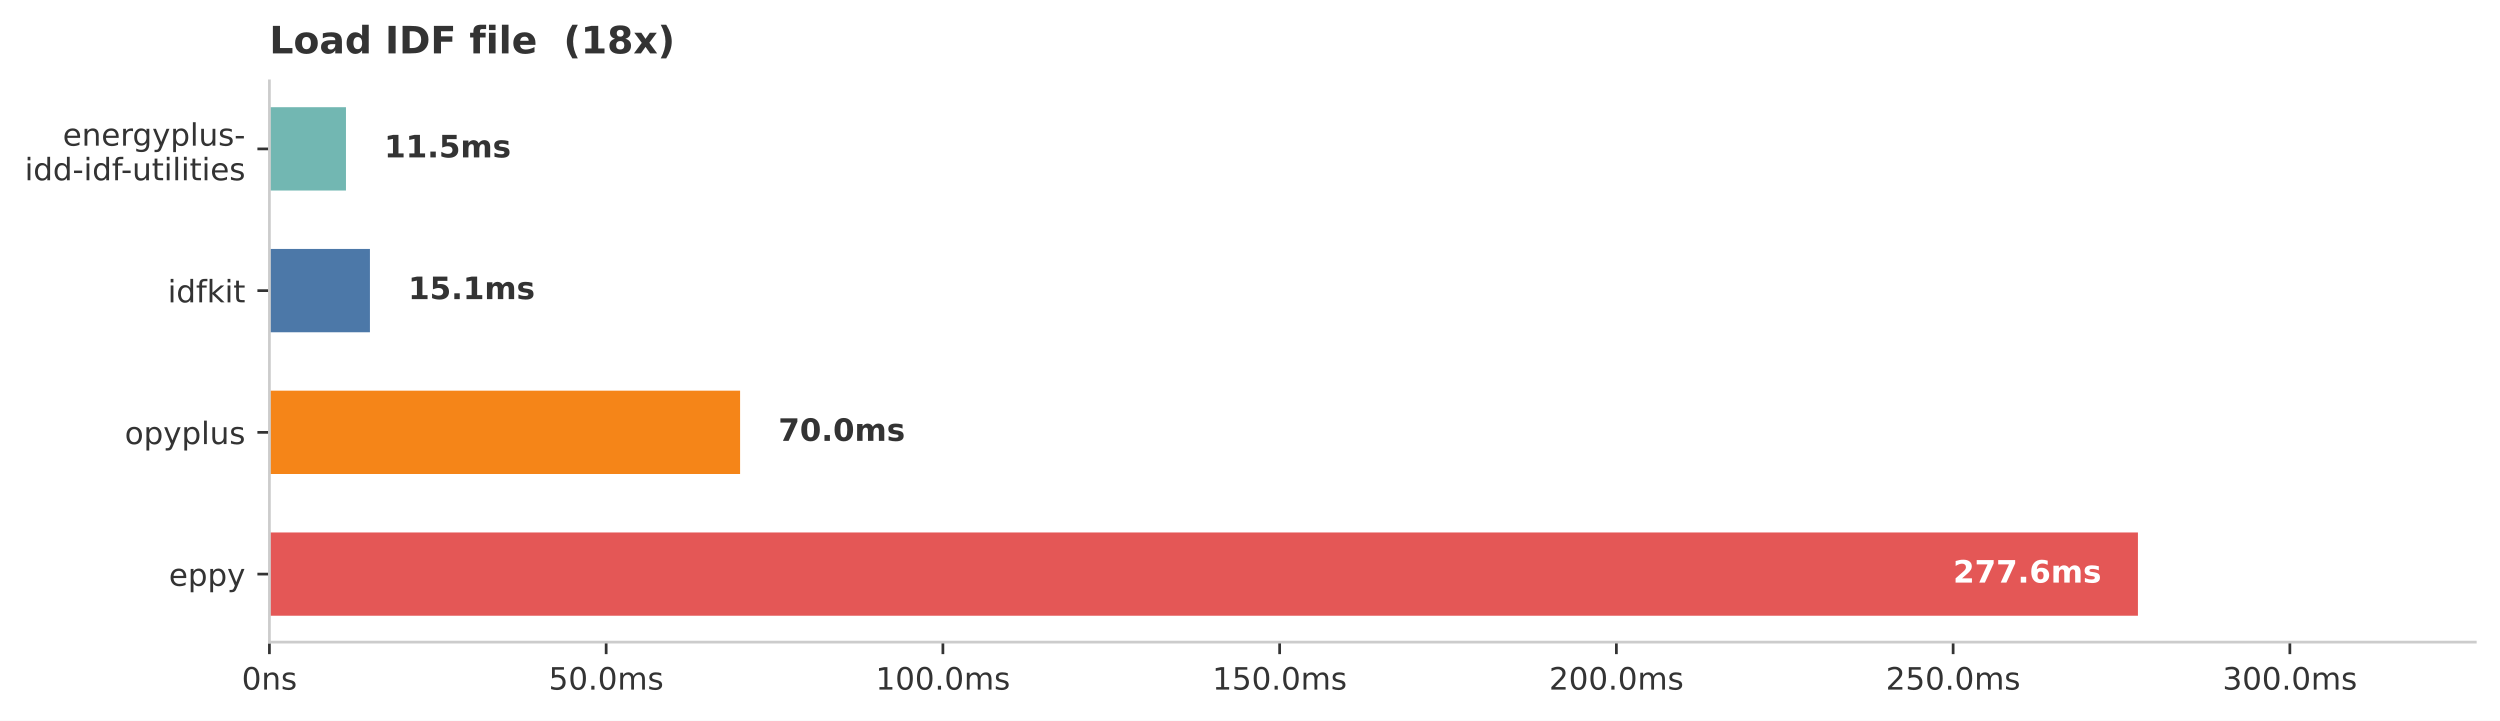
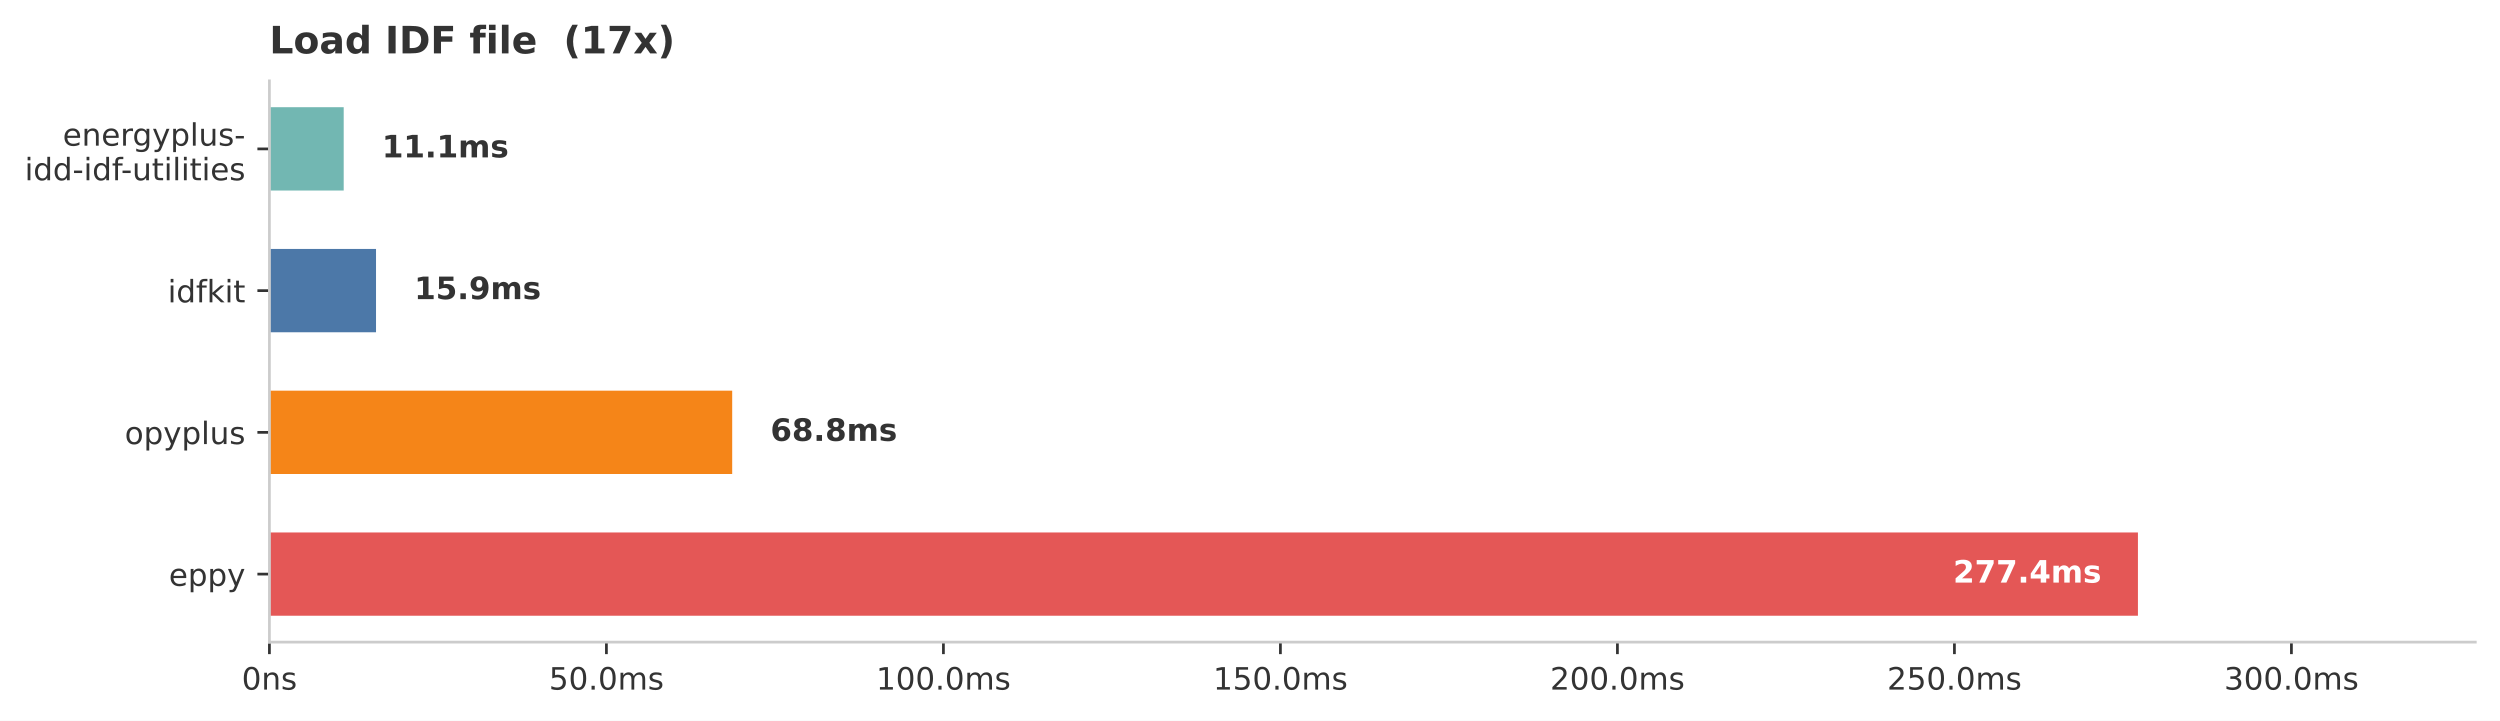
<svg xmlns="http://www.w3.org/2000/svg" xmlns:xlink="http://www.w3.org/1999/xlink" width="728.4pt" height="210pt" viewBox="0 0 728.4 210" version="1.1">
  <defs>
    <style type="text/css">*{stroke-linejoin: round; stroke-linecap: butt}</style>
  </defs>
  <g id="figure_1">
    <g id="patch_1">
      <path d="M 0 210 L 728.4 210 L 728.4 -0 L 0 -0 z " style="fill: #ffffff" />
    </g>
    <g id="axes_1">
      <g id="patch_2">
        <path d="M 78.497 187.089 L 721.2 187.089 L 721.2 23.558 L 78.497 23.558 z " style="fill: #ffffff" />
      </g>
      <g id="patch_3">
-         <path d="M 78.497 30.992 L 101.053 30.992 L 101.053 55.769 L 78.497 55.769 z " clip-path="url(#pff6b788b5f)" style="fill: #72b7b2; stroke: #ffffff; stroke-width: 0.5; stroke-linejoin: miter" />
+         <path d="M 78.497 30.992 L 100.392 30.992 L 100.392 55.769 L 78.497 55.769 z " clip-path="url(#pc96a3c57e1)" style="fill: #72b7b2; stroke: #ffffff; stroke-width: 0.5; stroke-linejoin: miter" />
      </g>
      <g id="patch_4">
-         <path d="M 78.497 72.287 L 108.034 72.287 L 108.034 97.065 L 78.497 97.065 z " clip-path="url(#pff6b788b5f)" style="fill: #4c78a8; stroke: #ffffff; stroke-width: 0.5; stroke-linejoin: miter" />
+         <path d="M 78.497 72.287 L 109.809 72.287 L 109.809 97.065 L 78.497 97.065 z " clip-path="url(#pc96a3c57e1)" style="fill: #4c78a8; stroke: #ffffff; stroke-width: 0.5; stroke-linejoin: miter" />
      </g>
      <g id="patch_5">
-         <path d="M 78.497 113.583 L 215.884 113.583 L 215.884 138.36 L 78.497 138.36 z " clip-path="url(#pff6b788b5f)" style="fill: #f58518; stroke: #ffffff; stroke-width: 0.5; stroke-linejoin: miter" />
+         <path d="M 78.497 113.583 L 213.583 113.583 L 213.583 138.36 L 78.497 138.36 z " clip-path="url(#pc96a3c57e1)" style="fill: #f58518; stroke: #ffffff; stroke-width: 0.5; stroke-linejoin: miter" />
      </g>
      <g id="patch_6">
-         <path d="M 78.497 154.879 L 623.16 154.879 L 623.16 179.656 L 78.497 179.656 z " clip-path="url(#pff6b788b5f)" style="fill: #e45756; stroke: #ffffff; stroke-width: 0.5; stroke-linejoin: miter" />
+         <path d="M 78.497 154.879 L 623.16 154.879 L 623.16 179.656 L 78.497 179.656 z " clip-path="url(#pc96a3c57e1)" style="fill: #e45756; stroke: #ffffff; stroke-width: 0.5; stroke-linejoin: miter" />
      </g>
      <g id="matplotlib.axis_1">
        <g id="xtick_1">
          <g id="line2d_1">
            <defs>
-               <path id="m5addbd4b88" d="M 0 0 L 0 3.5 " style="stroke: #333333; stroke-width: 0.8" />
+               <path id="m14579bb49c" d="M 0 0 L 0 3.5 " style="stroke: #333333; stroke-width: 0.8" />
            </defs>
            <g>
-               <use xlink:href="#m5addbd4b88" x="78.497" y="187.089" style="fill: #333333; stroke: #333333; stroke-width: 0.8" />
+               <use xlink:href="#m14579bb49c" x="78.497" y="187.089" style="fill: #333333; stroke: #333333; stroke-width: 0.8" />
            </g>
          </g>
          <g id="text_1">
            <g style="fill: #333333" transform="translate(70.43734 200.9278) scale(0.09 -0.09)">
              <defs>
                <path id="DejaVuSans-30" d="M 2034 4250 Q 1547 4250 1301 3770 Q 1056 3291 1056 2328 Q 1056 1369 1301 889 Q 1547 409 2034 409 Q 2525 409 2770 889 Q 3016 1369 3016 2328 Q 3016 3291 2770 3770 Q 2525 4250 2034 4250 z M 2034 4750 Q 2819 4750 3233 4129 Q 3647 3509 3647 2328 Q 3647 1150 3233 529 Q 2819 -91 2034 -91 Q 1250 -91 836 529 Q 422 1150 422 2328 Q 422 3509 836 4129 Q 1250 4750 2034 4750 z " transform="scale(0.015625)" />
                <path id="DejaVuSans-6e" d="M 3513 2113 L 3513 0 L 2938 0 L 2938 2094 Q 2938 2591 2744 2837 Q 2550 3084 2163 3084 Q 1697 3084 1428 2787 Q 1159 2491 1159 1978 L 1159 0 L 581 0 L 581 3500 L 1159 3500 L 1159 2956 Q 1366 3272 1645 3428 Q 1925 3584 2291 3584 Q 2894 3584 3203 3211 Q 3513 2838 3513 2113 z " transform="scale(0.015625)" />
                <path id="DejaVuSans-73" d="M 2834 3397 L 2834 2853 Q 2591 2978 2328 3040 Q 2066 3103 1784 3103 Q 1356 3103 1142 2972 Q 928 2841 928 2578 Q 928 2378 1081 2264 Q 1234 2150 1697 2047 L 1894 2003 Q 2506 1872 2764 1633 Q 3022 1394 3022 966 Q 3022 478 2636 193 Q 2250 -91 1575 -91 Q 1294 -91 989 -36 Q 684 19 347 128 L 347 722 Q 666 556 975 473 Q 1284 391 1588 391 Q 1994 391 2212 530 Q 2431 669 2431 922 Q 2431 1156 2273 1281 Q 2116 1406 1581 1522 L 1381 1569 Q 847 1681 609 1914 Q 372 2147 372 2553 Q 372 3047 722 3315 Q 1072 3584 1716 3584 Q 2034 3584 2315 3537 Q 2597 3491 2834 3397 z " transform="scale(0.015625)" />
              </defs>
              <use xlink:href="#DejaVuSans-30" />
              <use xlink:href="#DejaVuSans-6e" transform="translate(63.62305 0)" />
              <use xlink:href="#DejaVuSans-73" transform="translate(127.002 0)" />
            </g>
          </g>
        </g>
        <g id="xtick_2">
          <g id="line2d_2">
            <g>
-               <use xlink:href="#m5addbd4b88" x="176.61" y="187.089" style="fill: #333333; stroke: #333333; stroke-width: 0.8" />
+               <use xlink:href="#m14579bb49c" x="176.685" y="187.089" style="fill: #333333; stroke: #333333; stroke-width: 0.8" />
            </g>
          </g>
          <g id="text_2">
-             <g style="fill: #333333" transform="translate(159.8625 200.9278) scale(0.09 -0.09)">
+             <g style="fill: #333333" transform="translate(159.9381 200.9278) scale(0.09 -0.09)">
              <defs>
                <path id="DejaVuSans-35" d="M 691 4666 L 3169 4666 L 3169 4134 L 1269 4134 L 1269 2991 Q 1406 3038 1543 3061 Q 1681 3084 1819 3084 Q 2600 3084 3056 2656 Q 3513 2228 3513 1497 Q 3513 744 3044 326 Q 2575 -91 1722 -91 Q 1428 -91 1123 -41 Q 819 9 494 109 L 494 744 Q 775 591 1075 516 Q 1375 441 1709 441 Q 2250 441 2565 725 Q 2881 1009 2881 1497 Q 2881 1984 2565 2268 Q 2250 2553 1709 2553 Q 1456 2553 1204 2497 Q 953 2441 691 2322 L 691 4666 z " transform="scale(0.015625)" />
                <path id="DejaVuSans-2e" d="M 684 794 L 1344 794 L 1344 0 L 684 0 L 684 794 z " transform="scale(0.015625)" />
                <path id="DejaVuSans-6d" d="M 3328 2828 Q 3544 3216 3844 3400 Q 4144 3584 4550 3584 Q 5097 3584 5394 3201 Q 5691 2819 5691 2113 L 5691 0 L 5113 0 L 5113 2094 Q 5113 2597 4934 2840 Q 4756 3084 4391 3084 Q 3944 3084 3684 2787 Q 3425 2491 3425 1978 L 3425 0 L 2847 0 L 2847 2094 Q 2847 2600 2669 2842 Q 2491 3084 2119 3084 Q 1678 3084 1418 2786 Q 1159 2488 1159 1978 L 1159 0 L 581 0 L 581 3500 L 1159 3500 L 1159 2956 Q 1356 3278 1631 3431 Q 1906 3584 2284 3584 Q 2666 3584 2933 3390 Q 3200 3197 3328 2828 z " transform="scale(0.015625)" />
              </defs>
              <use xlink:href="#DejaVuSans-35" />
              <use xlink:href="#DejaVuSans-30" transform="translate(63.62305 0)" />
              <use xlink:href="#DejaVuSans-2e" transform="translate(127.2461 0)" />
              <use xlink:href="#DejaVuSans-30" transform="translate(159.0332 0)" />
              <use xlink:href="#DejaVuSans-6d" transform="translate(222.6562 0)" />
              <use xlink:href="#DejaVuSans-73" transform="translate(320.0684 0)" />
            </g>
          </g>
        </g>
        <g id="xtick_3">
          <g id="line2d_3">
            <g>
-               <use xlink:href="#m5addbd4b88" x="274.723" y="187.089" style="fill: #333333; stroke: #333333; stroke-width: 0.8" />
+               <use xlink:href="#m14579bb49c" x="274.874" y="187.089" style="fill: #333333; stroke: #333333; stroke-width: 0.8" />
            </g>
          </g>
          <g id="text_3">
-             <g style="fill: #333333" transform="translate(255.1124 200.9278) scale(0.09 -0.09)">
+             <g style="fill: #333333" transform="translate(255.2636 200.9278) scale(0.09 -0.09)">
              <defs>
                <path id="DejaVuSans-31" d="M 794 531 L 1825 531 L 1825 4091 L 703 3866 L 703 4441 L 1819 4666 L 2450 4666 L 2450 531 L 3481 531 L 3481 0 L 794 0 L 794 531 z " transform="scale(0.015625)" />
              </defs>
              <use xlink:href="#DejaVuSans-31" />
              <use xlink:href="#DejaVuSans-30" transform="translate(63.62305 0)" />
              <use xlink:href="#DejaVuSans-30" transform="translate(127.2461 0)" />
              <use xlink:href="#DejaVuSans-2e" transform="translate(190.8691 0)" />
              <use xlink:href="#DejaVuSans-30" transform="translate(222.6562 0)" />
              <use xlink:href="#DejaVuSans-6d" transform="translate(286.2793 0)" />
              <use xlink:href="#DejaVuSans-73" transform="translate(383.6914 0)" />
            </g>
          </g>
        </g>
        <g id="xtick_4">
          <g id="line2d_4">
            <g>
-               <use xlink:href="#m5addbd4b88" x="372.836" y="187.089" style="fill: #333333; stroke: #333333; stroke-width: 0.8" />
+               <use xlink:href="#m14579bb49c" x="373.062" y="187.089" style="fill: #333333; stroke: #333333; stroke-width: 0.8" />
            </g>
          </g>
          <g id="text_4">
-             <g style="fill: #333333" transform="translate(353.2254 200.9278) scale(0.09 -0.09)">
+             <g style="fill: #333333" transform="translate(353.4522 200.9278) scale(0.09 -0.09)">
              <use xlink:href="#DejaVuSans-31" />
              <use xlink:href="#DejaVuSans-35" transform="translate(63.62305 0)" />
              <use xlink:href="#DejaVuSans-30" transform="translate(127.2461 0)" />
              <use xlink:href="#DejaVuSans-2e" transform="translate(190.8691 0)" />
              <use xlink:href="#DejaVuSans-30" transform="translate(222.6562 0)" />
              <use xlink:href="#DejaVuSans-6d" transform="translate(286.2793 0)" />
              <use xlink:href="#DejaVuSans-73" transform="translate(383.6914 0)" />
            </g>
          </g>
        </g>
        <g id="xtick_5">
          <g id="line2d_5">
            <g>
-               <use xlink:href="#m5addbd4b88" x="470.949" y="187.089" style="fill: #333333; stroke: #333333; stroke-width: 0.8" />
+               <use xlink:href="#m14579bb49c" x="471.251" y="187.089" style="fill: #333333; stroke: #333333; stroke-width: 0.8" />
            </g>
          </g>
          <g id="text_5">
-             <g style="fill: #333333" transform="translate(451.3384 200.9278) scale(0.09 -0.09)">
+             <g style="fill: #333333" transform="translate(451.6408 200.9278) scale(0.09 -0.09)">
              <defs>
                <path id="DejaVuSans-32" d="M 1228 531 L 3431 531 L 3431 0 L 469 0 L 469 531 Q 828 903 1448 1529 Q 2069 2156 2228 2338 Q 2531 2678 2651 2914 Q 2772 3150 2772 3378 Q 2772 3750 2511 3984 Q 2250 4219 1831 4219 Q 1534 4219 1204 4116 Q 875 4013 500 3803 L 500 4441 Q 881 4594 1212 4672 Q 1544 4750 1819 4750 Q 2544 4750 2975 4387 Q 3406 4025 3406 3419 Q 3406 3131 3298 2873 Q 3191 2616 2906 2266 Q 2828 2175 2409 1742 Q 1991 1309 1228 531 z " transform="scale(0.015625)" />
              </defs>
              <use xlink:href="#DejaVuSans-32" />
              <use xlink:href="#DejaVuSans-30" transform="translate(63.62305 0)" />
              <use xlink:href="#DejaVuSans-30" transform="translate(127.2461 0)" />
              <use xlink:href="#DejaVuSans-2e" transform="translate(190.8691 0)" />
              <use xlink:href="#DejaVuSans-30" transform="translate(222.6562 0)" />
              <use xlink:href="#DejaVuSans-6d" transform="translate(286.2793 0)" />
              <use xlink:href="#DejaVuSans-73" transform="translate(383.6914 0)" />
            </g>
          </g>
        </g>
        <g id="xtick_6">
          <g id="line2d_6">
            <g>
-               <use xlink:href="#m5addbd4b88" x="569.062" y="187.089" style="fill: #333333; stroke: #333333; stroke-width: 0.8" />
+               <use xlink:href="#m14579bb49c" x="569.44" y="187.089" style="fill: #333333; stroke: #333333; stroke-width: 0.8" />
            </g>
          </g>
          <g id="text_6">
-             <g style="fill: #333333" transform="translate(549.4514 200.9278) scale(0.09 -0.09)">
+             <g style="fill: #333333" transform="translate(549.8294 200.9278) scale(0.09 -0.09)">
              <use xlink:href="#DejaVuSans-32" />
              <use xlink:href="#DejaVuSans-35" transform="translate(63.62305 0)" />
              <use xlink:href="#DejaVuSans-30" transform="translate(127.2461 0)" />
              <use xlink:href="#DejaVuSans-2e" transform="translate(190.8691 0)" />
              <use xlink:href="#DejaVuSans-30" transform="translate(222.6562 0)" />
              <use xlink:href="#DejaVuSans-6d" transform="translate(286.2793 0)" />
              <use xlink:href="#DejaVuSans-73" transform="translate(383.6914 0)" />
            </g>
          </g>
        </g>
        <g id="xtick_7">
          <g id="line2d_7">
            <g>
-               <use xlink:href="#m5addbd4b88" x="667.175" y="187.089" style="fill: #333333; stroke: #333333; stroke-width: 0.8" />
+               <use xlink:href="#m14579bb49c" x="667.628" y="187.089" style="fill: #333333; stroke: #333333; stroke-width: 0.8" />
            </g>
          </g>
          <g id="text_7">
-             <g style="fill: #333333" transform="translate(647.5644 200.9278) scale(0.09 -0.09)">
+             <g style="fill: #333333" transform="translate(648.018 200.9278) scale(0.09 -0.09)">
              <defs>
                <path id="DejaVuSans-33" d="M 2597 2516 Q 3050 2419 3304 2112 Q 3559 1806 3559 1356 Q 3559 666 3084 287 Q 2609 -91 1734 -91 Q 1441 -91 1130 -33 Q 819 25 488 141 L 488 750 Q 750 597 1062 519 Q 1375 441 1716 441 Q 2309 441 2620 675 Q 2931 909 2931 1356 Q 2931 1769 2642 2001 Q 2353 2234 1838 2234 L 1294 2234 L 1294 2753 L 1863 2753 Q 2328 2753 2575 2939 Q 2822 3125 2822 3475 Q 2822 3834 2567 4026 Q 2313 4219 1838 4219 Q 1578 4219 1281 4162 Q 984 4106 628 3988 L 628 4550 Q 988 4650 1302 4700 Q 1616 4750 1894 4750 Q 2613 4750 3031 4423 Q 3450 4097 3450 3541 Q 3450 3153 3228 2886 Q 3006 2619 2597 2516 z " transform="scale(0.015625)" />
              </defs>
              <use xlink:href="#DejaVuSans-33" />
              <use xlink:href="#DejaVuSans-30" transform="translate(63.62305 0)" />
              <use xlink:href="#DejaVuSans-30" transform="translate(127.2461 0)" />
              <use xlink:href="#DejaVuSans-2e" transform="translate(190.8691 0)" />
              <use xlink:href="#DejaVuSans-30" transform="translate(222.6562 0)" />
              <use xlink:href="#DejaVuSans-6d" transform="translate(286.2793 0)" />
              <use xlink:href="#DejaVuSans-73" transform="translate(383.6914 0)" />
            </g>
          </g>
        </g>
      </g>
      <g id="matplotlib.axis_2">
        <g id="ytick_1">
          <g id="line2d_8">
            <defs>
-               <path id="m7754366af3" d="M 0 0 L -3.5 0 " style="stroke: #333333; stroke-width: 0.8" />
+               <path id="m0a6e3621f3" d="M 0 0 L -3.5 0 " style="stroke: #333333; stroke-width: 0.8" />
            </defs>
            <g>
-               <use xlink:href="#m7754366af3" x="78.497" y="43.38" style="fill: #333333; stroke: #333333; stroke-width: 0.8" />
+               <use xlink:href="#m0a6e3621f3" x="78.497" y="43.38" style="fill: #333333; stroke: #333333; stroke-width: 0.8" />
            </g>
          </g>
          <g id="text_8">
            <g style="fill: #333333" transform="translate(18.28125 42.44435) scale(0.09 -0.09)">
              <defs>
                <path id="DejaVuSans-65" d="M 3597 1894 L 3597 1613 L 953 1613 Q 991 1019 1311 708 Q 1631 397 2203 397 Q 2534 397 2845 478 Q 3156 559 3463 722 L 3463 178 Q 3153 47 2828 -22 Q 2503 -91 2169 -91 Q 1331 -91 842 396 Q 353 884 353 1716 Q 353 2575 817 3079 Q 1281 3584 2069 3584 Q 2775 3584 3186 3129 Q 3597 2675 3597 1894 z M 3022 2063 Q 3016 2534 2758 2815 Q 2500 3097 2075 3097 Q 1594 3097 1305 2825 Q 1016 2553 972 2059 L 3022 2063 z " transform="scale(0.015625)" />
                <path id="DejaVuSans-72" d="M 2631 2963 Q 2534 3019 2420 3045 Q 2306 3072 2169 3072 Q 1681 3072 1420 2755 Q 1159 2438 1159 1844 L 1159 0 L 581 0 L 581 3500 L 1159 3500 L 1159 2956 Q 1341 3275 1631 3429 Q 1922 3584 2338 3584 Q 2397 3584 2469 3576 Q 2541 3569 2628 3553 L 2631 2963 z " transform="scale(0.015625)" />
                <path id="DejaVuSans-67" d="M 2906 1791 Q 2906 2416 2648 2759 Q 2391 3103 1925 3103 Q 1463 3103 1205 2759 Q 947 2416 947 1791 Q 947 1169 1205 825 Q 1463 481 1925 481 Q 2391 481 2648 825 Q 2906 1169 2906 1791 z M 3481 434 Q 3481 -459 3084 -895 Q 2688 -1331 1869 -1331 Q 1566 -1331 1297 -1286 Q 1028 -1241 775 -1147 L 775 -588 Q 1028 -725 1275 -790 Q 1522 -856 1778 -856 Q 2344 -856 2625 -561 Q 2906 -266 2906 331 L 2906 616 Q 2728 306 2450 153 Q 2172 0 1784 0 Q 1141 0 747 490 Q 353 981 353 1791 Q 353 2603 747 3093 Q 1141 3584 1784 3584 Q 2172 3584 2450 3431 Q 2728 3278 2906 2969 L 2906 3500 L 3481 3500 L 3481 434 z " transform="scale(0.015625)" />
                <path id="DejaVuSans-79" d="M 2059 -325 Q 1816 -950 1584 -1140 Q 1353 -1331 966 -1331 L 506 -1331 L 506 -850 L 844 -850 Q 1081 -850 1212 -737 Q 1344 -625 1503 -206 L 1606 56 L 191 3500 L 800 3500 L 1894 763 L 2988 3500 L 3597 3500 L 2059 -325 z " transform="scale(0.015625)" />
                <path id="DejaVuSans-70" d="M 1159 525 L 1159 -1331 L 581 -1331 L 581 3500 L 1159 3500 L 1159 2969 Q 1341 3281 1617 3432 Q 1894 3584 2278 3584 Q 2916 3584 3314 3078 Q 3713 2572 3713 1747 Q 3713 922 3314 415 Q 2916 -91 2278 -91 Q 1894 -91 1617 61 Q 1341 213 1159 525 z M 3116 1747 Q 3116 2381 2855 2742 Q 2594 3103 2138 3103 Q 1681 3103 1420 2742 Q 1159 2381 1159 1747 Q 1159 1113 1420 752 Q 1681 391 2138 391 Q 2594 391 2855 752 Q 3116 1113 3116 1747 z " transform="scale(0.015625)" />
                <path id="DejaVuSans-6c" d="M 603 4863 L 1178 4863 L 1178 0 L 603 0 L 603 4863 z " transform="scale(0.015625)" />
                <path id="DejaVuSans-75" d="M 544 1381 L 544 3500 L 1119 3500 L 1119 1403 Q 1119 906 1312 657 Q 1506 409 1894 409 Q 2359 409 2629 706 Q 2900 1003 2900 1516 L 2900 3500 L 3475 3500 L 3475 0 L 2900 0 L 2900 538 Q 2691 219 2414 64 Q 2138 -91 1772 -91 Q 1169 -91 856 284 Q 544 659 544 1381 z M 1991 3584 L 1991 3584 z " transform="scale(0.015625)" />
                <path id="DejaVuSans-2d" d="M 313 2009 L 1997 2009 L 1997 1497 L 313 1497 L 313 2009 z " transform="scale(0.015625)" />
              </defs>
              <use xlink:href="#DejaVuSans-65" />
              <use xlink:href="#DejaVuSans-6e" transform="translate(61.52344 0)" />
              <use xlink:href="#DejaVuSans-65" transform="translate(124.9023 0)" />
              <use xlink:href="#DejaVuSans-72" transform="translate(186.4258 0)" />
              <use xlink:href="#DejaVuSans-67" transform="translate(225.7891 0)" />
              <use xlink:href="#DejaVuSans-79" transform="translate(289.2656 0)" />
              <use xlink:href="#DejaVuSans-70" transform="translate(348.4453 0)" />
              <use xlink:href="#DejaVuSans-6c" transform="translate(411.9219 0)" />
              <use xlink:href="#DejaVuSans-75" transform="translate(439.7051 0)" />
              <use xlink:href="#DejaVuSans-73" transform="translate(503.084 0)" />
              <use xlink:href="#DejaVuSans-2d" transform="translate(555.1836 0)" />
            </g>
            <g style="fill: #333333" transform="translate(7.2 52.52238) scale(0.09 -0.09)">
              <defs>
                <path id="DejaVuSans-69" d="M 603 3500 L 1178 3500 L 1178 0 L 603 0 L 603 3500 z M 603 4863 L 1178 4863 L 1178 4134 L 603 4134 L 603 4863 z " transform="scale(0.015625)" />
                <path id="DejaVuSans-64" d="M 2906 2969 L 2906 4863 L 3481 4863 L 3481 0 L 2906 0 L 2906 525 Q 2725 213 2448 61 Q 2172 -91 1784 -91 Q 1150 -91 751 415 Q 353 922 353 1747 Q 353 2572 751 3078 Q 1150 3584 1784 3584 Q 2172 3584 2448 3432 Q 2725 3281 2906 2969 z M 947 1747 Q 947 1113 1208 752 Q 1469 391 1925 391 Q 2381 391 2643 752 Q 2906 1113 2906 1747 Q 2906 2381 2643 2742 Q 2381 3103 1925 3103 Q 1469 3103 1208 2742 Q 947 2381 947 1747 z " transform="scale(0.015625)" />
                <path id="DejaVuSans-66" d="M 2375 4863 L 2375 4384 L 1825 4384 Q 1516 4384 1395 4259 Q 1275 4134 1275 3809 L 1275 3500 L 2222 3500 L 2222 3053 L 1275 3053 L 1275 0 L 697 0 L 697 3053 L 147 3053 L 147 3500 L 697 3500 L 697 3744 Q 697 4328 969 4595 Q 1241 4863 1831 4863 L 2375 4863 z " transform="scale(0.015625)" />
                <path id="DejaVuSans-74" d="M 1172 4494 L 1172 3500 L 2356 3500 L 2356 3053 L 1172 3053 L 1172 1153 Q 1172 725 1289 603 Q 1406 481 1766 481 L 2356 481 L 2356 0 L 1766 0 Q 1100 0 847 248 Q 594 497 594 1153 L 594 3053 L 172 3053 L 172 3500 L 594 3500 L 594 4494 L 1172 4494 z " transform="scale(0.015625)" />
              </defs>
              <use xlink:href="#DejaVuSans-69" />
              <use xlink:href="#DejaVuSans-64" transform="translate(27.7832 0)" />
              <use xlink:href="#DejaVuSans-64" transform="translate(91.25977 0)" />
              <use xlink:href="#DejaVuSans-2d" transform="translate(154.7363 0)" />
              <use xlink:href="#DejaVuSans-69" transform="translate(190.8203 0)" />
              <use xlink:href="#DejaVuSans-64" transform="translate(218.6035 0)" />
              <use xlink:href="#DejaVuSans-66" transform="translate(282.0801 0)" />
              <use xlink:href="#DejaVuSans-2d" transform="translate(311.7852 0)" />
              <use xlink:href="#DejaVuSans-75" transform="translate(347.8691 0)" />
              <use xlink:href="#DejaVuSans-74" transform="translate(411.248 0)" />
              <use xlink:href="#DejaVuSans-69" transform="translate(450.457 0)" />
              <use xlink:href="#DejaVuSans-6c" transform="translate(478.2402 0)" />
              <use xlink:href="#DejaVuSans-69" transform="translate(506.0234 0)" />
              <use xlink:href="#DejaVuSans-74" transform="translate(533.8066 0)" />
              <use xlink:href="#DejaVuSans-69" transform="translate(573.0156 0)" />
              <use xlink:href="#DejaVuSans-65" transform="translate(600.7988 0)" />
              <use xlink:href="#DejaVuSans-73" transform="translate(662.3223 0)" />
            </g>
          </g>
        </g>
        <g id="ytick_2">
          <g id="line2d_9">
            <g>
-               <use xlink:href="#m7754366af3" x="78.497" y="84.676" style="fill: #333333; stroke: #333333; stroke-width: 0.8" />
+               <use xlink:href="#m0a6e3621f3" x="78.497" y="84.676" style="fill: #333333; stroke: #333333; stroke-width: 0.8" />
            </g>
          </g>
          <g id="text_9">
            <g style="fill: #333333" transform="translate(48.87422 88.0952) scale(0.09 -0.09)">
              <defs>
                <path id="DejaVuSans-6b" d="M 581 4863 L 1159 4863 L 1159 1991 L 2875 3500 L 3609 3500 L 1753 1863 L 3688 0 L 2938 0 L 1159 1709 L 1159 0 L 581 0 L 581 4863 z " transform="scale(0.015625)" />
              </defs>
              <use xlink:href="#DejaVuSans-69" />
              <use xlink:href="#DejaVuSans-64" transform="translate(27.7832 0)" />
              <use xlink:href="#DejaVuSans-66" transform="translate(91.25977 0)" />
              <use xlink:href="#DejaVuSans-6b" transform="translate(126.4648 0)" />
              <use xlink:href="#DejaVuSans-69" transform="translate(184.375 0)" />
              <use xlink:href="#DejaVuSans-74" transform="translate(212.1582 0)" />
            </g>
          </g>
        </g>
        <g id="ytick_3">
          <g id="line2d_10">
            <g>
-               <use xlink:href="#m7754366af3" x="78.497" y="125.972" style="fill: #333333; stroke: #333333; stroke-width: 0.8" />
+               <use xlink:href="#m0a6e3621f3" x="78.497" y="125.972" style="fill: #333333; stroke: #333333; stroke-width: 0.8" />
            </g>
          </g>
          <g id="text_10">
            <g style="fill: #333333" transform="translate(36.34313 129.3909) scale(0.09 -0.09)">
              <defs>
                <path id="DejaVuSans-6f" d="M 1959 3097 Q 1497 3097 1228 2736 Q 959 2375 959 1747 Q 959 1119 1226 758 Q 1494 397 1959 397 Q 2419 397 2687 759 Q 2956 1122 2956 1747 Q 2956 2369 2687 2733 Q 2419 3097 1959 3097 z M 1959 3584 Q 2709 3584 3137 3096 Q 3566 2609 3566 1747 Q 3566 888 3137 398 Q 2709 -91 1959 -91 Q 1206 -91 779 398 Q 353 888 353 1747 Q 353 2609 779 3096 Q 1206 3584 1959 3584 z " transform="scale(0.015625)" />
              </defs>
              <use xlink:href="#DejaVuSans-6f" />
              <use xlink:href="#DejaVuSans-70" transform="translate(61.18164 0)" />
              <use xlink:href="#DejaVuSans-79" transform="translate(124.6582 0)" />
              <use xlink:href="#DejaVuSans-70" transform="translate(183.8379 0)" />
              <use xlink:href="#DejaVuSans-6c" transform="translate(247.3145 0)" />
              <use xlink:href="#DejaVuSans-75" transform="translate(275.0977 0)" />
              <use xlink:href="#DejaVuSans-73" transform="translate(338.4766 0)" />
            </g>
          </g>
        </g>
        <g id="ytick_4">
          <g id="line2d_11">
            <g>
-               <use xlink:href="#m7754366af3" x="78.497" y="167.267" style="fill: #333333; stroke: #333333; stroke-width: 0.8" />
+               <use xlink:href="#m0a6e3621f3" x="78.497" y="167.267" style="fill: #333333; stroke: #333333; stroke-width: 0.8" />
            </g>
          </g>
          <g id="text_11">
            <g style="fill: #333333" transform="translate(49.20469 170.6866) scale(0.09 -0.09)">
              <use xlink:href="#DejaVuSans-65" />
              <use xlink:href="#DejaVuSans-70" transform="translate(61.52344 0)" />
              <use xlink:href="#DejaVuSans-70" transform="translate(125 0)" />
              <use xlink:href="#DejaVuSans-79" transform="translate(188.4766 0)" />
            </g>
          </g>
        </g>
      </g>
      <g id="patch_7">
        <path d="M 78.497 187.089 L 78.497 23.558 " style="fill: none; stroke: #cccccc; stroke-width: 0.8; stroke-linejoin: miter; stroke-linecap: square" />
      </g>
      <g id="patch_8">
        <path d="M 78.497 187.089 L 721.2 187.089 " style="fill: none; stroke: #cccccc; stroke-width: 0.8; stroke-linejoin: miter; stroke-linecap: square" />
      </g>
      <g id="text_12">
-         <g style="fill: #333333" transform="translate(111.9466 45.86365) scale(0.09 -0.09)">
+         <g style="fill: #333333" transform="translate(111.285 45.86365) scale(0.09 -0.09)">
          <defs>
            <path id="DejaVuSans-Bold-31" d="M 750 831 L 1813 831 L 1813 3847 L 722 3622 L 722 4441 L 1806 4666 L 2950 4666 L 2950 831 L 4013 831 L 4013 0 L 750 0 L 750 831 z " transform="scale(0.015625)" />
            <path id="DejaVuSans-Bold-2e" d="M 653 1209 L 1778 1209 L 1778 0 L 653 0 L 653 1209 z " transform="scale(0.015625)" />
-             <path id="DejaVuSans-Bold-35" d="M 678 4666 L 3669 4666 L 3669 3781 L 1638 3781 L 1638 3059 Q 1775 3097 1914 3117 Q 2053 3138 2203 3138 Q 3056 3138 3531 2711 Q 4006 2284 4006 1522 Q 4006 766 3489 337 Q 2972 -91 2053 -91 Q 1656 -91 1267 -14 Q 878 63 494 219 L 494 1166 Q 875 947 1217 837 Q 1559 728 1863 728 Q 2300 728 2551 942 Q 2803 1156 2803 1522 Q 2803 1891 2551 2103 Q 2300 2316 1863 2316 Q 1603 2316 1309 2248 Q 1016 2181 678 2041 L 678 4666 z " transform="scale(0.015625)" />
            <path id="DejaVuSans-Bold-6d" d="M 3781 2919 Q 3994 3244 4286 3414 Q 4578 3584 4928 3584 Q 5531 3584 5847 3212 Q 6163 2841 6163 2131 L 6163 0 L 5038 0 L 5038 1825 Q 5041 1866 5042 1909 Q 5044 1953 5044 2034 Q 5044 2406 4934 2573 Q 4825 2741 4581 2741 Q 4263 2741 4089 2478 Q 3916 2216 3909 1719 L 3909 0 L 2784 0 L 2784 1825 Q 2784 2406 2684 2573 Q 2584 2741 2328 2741 Q 2006 2741 1831 2477 Q 1656 2213 1656 1722 L 1656 0 L 531 0 L 531 3500 L 1656 3500 L 1656 2988 Q 1863 3284 2130 3434 Q 2397 3584 2719 3584 Q 3081 3584 3359 3409 Q 3638 3234 3781 2919 z " transform="scale(0.015625)" />
            <path id="DejaVuSans-Bold-73" d="M 3272 3391 L 3272 2541 Q 2913 2691 2578 2766 Q 2244 2841 1947 2841 Q 1628 2841 1473 2761 Q 1319 2681 1319 2516 Q 1319 2381 1436 2309 Q 1553 2238 1856 2203 L 2053 2175 Q 2913 2066 3209 1816 Q 3506 1566 3506 1031 Q 3506 472 3093 190 Q 2681 -91 1863 -91 Q 1516 -91 1145 -36 Q 775 19 384 128 L 384 978 Q 719 816 1070 734 Q 1422 653 1784 653 Q 2113 653 2278 743 Q 2444 834 2444 1013 Q 2444 1163 2330 1236 Q 2216 1309 1875 1350 L 1678 1375 Q 931 1469 631 1722 Q 331 1975 331 2491 Q 331 3047 712 3315 Q 1094 3584 1881 3584 Q 2191 3584 2531 3537 Q 2872 3491 3272 3391 z " transform="scale(0.015625)" />
          </defs>
          <use xlink:href="#DejaVuSans-Bold-31" />
          <use xlink:href="#DejaVuSans-Bold-31" transform="translate(69.58008 0)" />
          <use xlink:href="#DejaVuSans-Bold-2e" transform="translate(139.1602 0)" />
-           <use xlink:href="#DejaVuSans-Bold-35" transform="translate(177.1484 0)" />
+           <use xlink:href="#DejaVuSans-Bold-31" transform="translate(177.1484 0)" />
          <use xlink:href="#DejaVuSans-Bold-6d" transform="translate(246.7285 0)" />
          <use xlink:href="#DejaVuSans-Bold-73" transform="translate(350.9277 0)" />
        </g>
      </g>
      <g id="text_13">
-         <g style="fill: #333333" transform="translate(118.9276 87.15934) scale(0.09 -0.09)">
+         <g style="fill: #333333" transform="translate(120.7022 87.15934) scale(0.09 -0.09)">
+           <defs>
+             <path id="DejaVuSans-Bold-35" d="M 678 4666 L 3669 4666 L 3669 3781 L 1638 3781 L 1638 3059 Q 1775 3097 1914 3117 Q 2053 3138 2203 3138 Q 3056 3138 3531 2711 Q 4006 2284 4006 1522 Q 4006 766 3489 337 Q 2972 -91 2053 -91 Q 1656 -91 1267 -14 Q 878 63 494 219 L 494 1166 Q 875 947 1217 837 Q 1559 728 1863 728 Q 2300 728 2551 942 Q 2803 1156 2803 1522 Q 2803 1891 2551 2103 Q 2300 2316 1863 2316 Q 1603 2316 1309 2248 Q 1016 2181 678 2041 L 678 4666 z " transform="scale(0.015625)" />
+             <path id="DejaVuSans-Bold-39" d="M 641 103 L 641 966 Q 928 831 1190 764 Q 1453 697 1709 697 Q 2247 697 2547 995 Q 2847 1294 2900 1881 Q 2688 1725 2447 1647 Q 2206 1569 1925 1569 Q 1209 1569 770 1986 Q 331 2403 331 3084 Q 331 3838 820 4291 Q 1309 4744 2131 4744 Q 3044 4744 3544 4128 Q 4044 3513 4044 2388 Q 4044 1231 3459 570 Q 2875 -91 1856 -91 Q 1528 -91 1228 -42 Q 928 6 641 103 z M 2125 2350 Q 2441 2350 2600 2554 Q 2759 2759 2759 3169 Q 2759 3575 2600 3781 Q 2441 3988 2125 3988 Q 1809 3988 1650 3781 Q 1491 3575 1491 3169 Q 1491 2759 1650 2554 Q 1809 2350 2125 2350 z " transform="scale(0.015625)" />
+           </defs>
          <use xlink:href="#DejaVuSans-Bold-31" />
          <use xlink:href="#DejaVuSans-Bold-35" transform="translate(69.58008 0)" />
          <use xlink:href="#DejaVuSans-Bold-2e" transform="translate(139.1602 0)" />
-           <use xlink:href="#DejaVuSans-Bold-31" transform="translate(177.1484 0)" />
+           <use xlink:href="#DejaVuSans-Bold-39" transform="translate(177.1484 0)" />
          <use xlink:href="#DejaVuSans-Bold-6d" transform="translate(246.7285 0)" />
          <use xlink:href="#DejaVuSans-Bold-73" transform="translate(350.9277 0)" />
        </g>
      </g>
      <g id="text_14">
-         <g style="fill: #333333" transform="translate(226.7769 128.455) scale(0.09 -0.09)">
+         <g style="fill: #333333" transform="translate(224.4762 128.455) scale(0.09 -0.09)">
          <defs>
-             <path id="DejaVuSans-Bold-37" d="M 428 4666 L 3944 4666 L 3944 3988 L 2125 0 L 953 0 L 2675 3781 L 428 3781 L 428 4666 z " transform="scale(0.015625)" />
-             <path id="DejaVuSans-Bold-30" d="M 2944 2338 Q 2944 3213 2780 3570 Q 2616 3928 2228 3928 Q 1841 3928 1675 3570 Q 1509 3213 1509 2338 Q 1509 1453 1675 1090 Q 1841 728 2228 728 Q 2613 728 2778 1090 Q 2944 1453 2944 2338 z M 4147 2328 Q 4147 1169 3647 539 Q 3147 -91 2228 -91 Q 1306 -91 806 539 Q 306 1169 306 2328 Q 306 3491 806 4120 Q 1306 4750 2228 4750 Q 3147 4750 3647 4120 Q 4147 3491 4147 2328 z " transform="scale(0.015625)" />
+             <path id="DejaVuSans-Bold-36" d="M 2316 2303 Q 2000 2303 1842 2098 Q 1684 1894 1684 1484 Q 1684 1075 1842 870 Q 2000 666 2316 666 Q 2634 666 2792 870 Q 2950 1075 2950 1484 Q 2950 1894 2792 2098 Q 2634 2303 2316 2303 z M 3803 4544 L 3803 3681 Q 3506 3822 3243 3889 Q 2981 3956 2731 3956 Q 2194 3956 1894 3657 Q 1594 3359 1544 2772 Q 1750 2925 1990 3001 Q 2231 3078 2516 3078 Q 3231 3078 3670 2659 Q 4109 2241 4109 1563 Q 4109 813 3618 361 Q 3128 -91 2303 -91 Q 1394 -91 895 523 Q 397 1138 397 2266 Q 397 3422 980 4083 Q 1563 4744 2578 4744 Q 2900 4744 3203 4694 Q 3506 4644 3803 4544 z " transform="scale(0.015625)" />
+             <path id="DejaVuSans-Bold-38" d="M 2228 2088 Q 1891 2088 1709 1903 Q 1528 1719 1528 1375 Q 1528 1031 1709 848 Q 1891 666 2228 666 Q 2563 666 2741 848 Q 2919 1031 2919 1375 Q 2919 1722 2741 1905 Q 2563 2088 2228 2088 z M 1350 2484 Q 925 2613 709 2878 Q 494 3144 494 3541 Q 494 4131 934 4440 Q 1375 4750 2228 4750 Q 3075 4750 3515 4442 Q 3956 4134 3956 3541 Q 3956 3144 3739 2878 Q 3522 2613 3097 2484 Q 3572 2353 3814 2058 Q 4056 1763 4056 1313 Q 4056 619 3595 264 Q 3134 -91 2228 -91 Q 1319 -91 855 264 Q 391 619 391 1313 Q 391 1763 633 2058 Q 875 2353 1350 2484 z M 1631 3419 Q 1631 3141 1786 2991 Q 1941 2841 2228 2841 Q 2509 2841 2662 2991 Q 2816 3141 2816 3419 Q 2816 3697 2662 3845 Q 2509 3994 2228 3994 Q 1941 3994 1786 3844 Q 1631 3694 1631 3419 z " transform="scale(0.015625)" />
          </defs>
-           <use xlink:href="#DejaVuSans-Bold-37" />
-           <use xlink:href="#DejaVuSans-Bold-30" transform="translate(69.58008 0)" />
+           <use xlink:href="#DejaVuSans-Bold-36" />
+           <use xlink:href="#DejaVuSans-Bold-38" transform="translate(69.58008 0)" />
          <use xlink:href="#DejaVuSans-Bold-2e" transform="translate(139.1602 0)" />
-           <use xlink:href="#DejaVuSans-Bold-30" transform="translate(177.1484 0)" />
+           <use xlink:href="#DejaVuSans-Bold-38" transform="translate(177.1484 0)" />
          <use xlink:href="#DejaVuSans-Bold-6d" transform="translate(246.7285 0)" />
          <use xlink:href="#DejaVuSans-Bold-73" transform="translate(350.9277 0)" />
        </g>
      </g>
      <g id="text_15">
        <g style="fill: #ffffff" transform="translate(569.0654 169.7507) scale(0.09 -0.09)">
          <defs>
            <path id="DejaVuSans-Bold-32" d="M 1844 884 L 3897 884 L 3897 0 L 506 0 L 506 884 L 2209 2388 Q 2438 2594 2547 2791 Q 2656 2988 2656 3200 Q 2656 3528 2436 3728 Q 2216 3928 1850 3928 Q 1569 3928 1234 3808 Q 900 3688 519 3450 L 519 4475 Q 925 4609 1322 4679 Q 1719 4750 2100 4750 Q 2938 4750 3402 4381 Q 3866 4013 3866 3353 Q 3866 2972 3669 2642 Q 3472 2313 2841 1759 L 1844 884 z " transform="scale(0.015625)" />
-             <path id="DejaVuSans-Bold-36" d="M 2316 2303 Q 2000 2303 1842 2098 Q 1684 1894 1684 1484 Q 1684 1075 1842 870 Q 2000 666 2316 666 Q 2634 666 2792 870 Q 2950 1075 2950 1484 Q 2950 1894 2792 2098 Q 2634 2303 2316 2303 z M 3803 4544 L 3803 3681 Q 3506 3822 3243 3889 Q 2981 3956 2731 3956 Q 2194 3956 1894 3657 Q 1594 3359 1544 2772 Q 1750 2925 1990 3001 Q 2231 3078 2516 3078 Q 3231 3078 3670 2659 Q 4109 2241 4109 1563 Q 4109 813 3618 361 Q 3128 -91 2303 -91 Q 1394 -91 895 523 Q 397 1138 397 2266 Q 397 3422 980 4083 Q 1563 4744 2578 4744 Q 2900 4744 3203 4694 Q 3506 4644 3803 4544 z " transform="scale(0.015625)" />
+             <path id="DejaVuSans-Bold-37" d="M 428 4666 L 3944 4666 L 3944 3988 L 2125 0 L 953 0 L 2675 3781 L 428 3781 L 428 4666 z " transform="scale(0.015625)" />
+             <path id="DejaVuSans-Bold-34" d="M 2356 3675 L 1038 1722 L 2356 1722 L 2356 3675 z M 2156 4666 L 3494 4666 L 3494 1722 L 4159 1722 L 4159 850 L 3494 850 L 3494 0 L 2356 0 L 2356 850 L 288 850 L 288 1881 L 2156 4666 z " transform="scale(0.015625)" />
          </defs>
          <use xlink:href="#DejaVuSans-Bold-32" />
          <use xlink:href="#DejaVuSans-Bold-37" transform="translate(69.58008 0)" />
          <use xlink:href="#DejaVuSans-Bold-37" transform="translate(139.1602 0)" />
          <use xlink:href="#DejaVuSans-Bold-2e" transform="translate(208.7402 0)" />
-           <use xlink:href="#DejaVuSans-Bold-36" transform="translate(246.7285 0)" />
+           <use xlink:href="#DejaVuSans-Bold-34" transform="translate(246.7285 0)" />
          <use xlink:href="#DejaVuSans-Bold-6d" transform="translate(316.3086 0)" />
          <use xlink:href="#DejaVuSans-Bold-73" transform="translate(420.5078 0)" />
        </g>
      </g>
      <g id="text_16">
        <g style="fill: #333333" transform="translate(78.49656 15.55828) scale(0.11 -0.11)">
          <defs>
            <path id="DejaVuSans-Bold-4c" d="M 588 4666 L 1791 4666 L 1791 909 L 3903 909 L 3903 0 L 588 0 L 588 4666 z " transform="scale(0.015625)" />
            <path id="DejaVuSans-Bold-6f" d="M 2203 2784 Q 1831 2784 1636 2517 Q 1441 2250 1441 1747 Q 1441 1244 1636 976 Q 1831 709 2203 709 Q 2569 709 2762 976 Q 2956 1244 2956 1747 Q 2956 2250 2762 2517 Q 2569 2784 2203 2784 z M 2203 3584 Q 3106 3584 3614 3096 Q 4122 2609 4122 1747 Q 4122 884 3614 396 Q 3106 -91 2203 -91 Q 1297 -91 786 396 Q 275 884 275 1747 Q 275 2609 786 3096 Q 1297 3584 2203 3584 z " transform="scale(0.015625)" />
            <path id="DejaVuSans-Bold-61" d="M 2106 1575 Q 1756 1575 1579 1456 Q 1403 1338 1403 1106 Q 1403 894 1545 773 Q 1688 653 1941 653 Q 2256 653 2472 879 Q 2688 1106 2688 1447 L 2688 1575 L 2106 1575 z M 3816 1997 L 3816 0 L 2688 0 L 2688 519 Q 2463 200 2181 54 Q 1900 -91 1497 -91 Q 953 -91 614 226 Q 275 544 275 1050 Q 275 1666 698 1953 Q 1122 2241 2028 2241 L 2688 2241 L 2688 2328 Q 2688 2594 2478 2717 Q 2269 2841 1825 2841 Q 1466 2841 1156 2769 Q 847 2697 581 2553 L 581 3406 Q 941 3494 1303 3539 Q 1666 3584 2028 3584 Q 2975 3584 3395 3211 Q 3816 2838 3816 1997 z " transform="scale(0.015625)" />
            <path id="DejaVuSans-Bold-64" d="M 2919 2988 L 2919 4863 L 4044 4863 L 4044 0 L 2919 0 L 2919 506 Q 2688 197 2409 53 Q 2131 -91 1766 -91 Q 1119 -91 703 423 Q 288 938 288 1747 Q 288 2556 703 3070 Q 1119 3584 1766 3584 Q 2128 3584 2408 3439 Q 2688 3294 2919 2988 z M 2181 722 Q 2541 722 2730 984 Q 2919 1247 2919 1747 Q 2919 2247 2730 2509 Q 2541 2772 2181 2772 Q 1825 2772 1636 2509 Q 1447 2247 1447 1747 Q 1447 1247 1636 984 Q 1825 722 2181 722 z " transform="scale(0.015625)" />
            <path id="DejaVuSans-Bold-20" transform="scale(0.015625)" />
            <path id="DejaVuSans-Bold-49" d="M 588 4666 L 1791 4666 L 1791 0 L 588 0 L 588 4666 z " transform="scale(0.015625)" />
            <path id="DejaVuSans-Bold-44" d="M 1791 3756 L 1791 909 L 2222 909 Q 2959 909 3348 1275 Q 3738 1641 3738 2338 Q 3738 3031 3350 3393 Q 2963 3756 2222 3756 L 1791 3756 z M 588 4666 L 1856 4666 Q 2919 4666 3439 4514 Q 3959 4363 4331 4000 Q 4659 3684 4818 3271 Q 4978 2859 4978 2338 Q 4978 1809 4818 1395 Q 4659 981 4331 666 Q 3956 303 3431 151 Q 2906 0 1856 0 L 588 0 L 588 4666 z " transform="scale(0.015625)" />
            <path id="DejaVuSans-Bold-46" d="M 588 4666 L 3834 4666 L 3834 3756 L 1791 3756 L 1791 2888 L 3713 2888 L 3713 1978 L 1791 1978 L 1791 0 L 588 0 L 588 4666 z " transform="scale(0.015625)" />
            <path id="DejaVuSans-Bold-66" d="M 2841 4863 L 2841 4128 L 2222 4128 Q 1984 4128 1890 4042 Q 1797 3956 1797 3744 L 1797 3500 L 2753 3500 L 2753 2700 L 1797 2700 L 1797 0 L 678 0 L 678 2700 L 122 2700 L 122 3500 L 678 3500 L 678 3744 Q 678 4316 997 4589 Q 1316 4863 1984 4863 L 2841 4863 z " transform="scale(0.015625)" />
            <path id="DejaVuSans-Bold-69" d="M 538 3500 L 1656 3500 L 1656 0 L 538 0 L 538 3500 z M 538 4863 L 1656 4863 L 1656 3950 L 538 3950 L 538 4863 z " transform="scale(0.015625)" />
            <path id="DejaVuSans-Bold-6c" d="M 538 4863 L 1656 4863 L 1656 0 L 538 0 L 538 4863 z " transform="scale(0.015625)" />
            <path id="DejaVuSans-Bold-65" d="M 4031 1759 L 4031 1441 L 1416 1441 Q 1456 1047 1700 850 Q 1944 653 2381 653 Q 2734 653 3104 758 Q 3475 863 3866 1075 L 3866 213 Q 3469 63 3072 -14 Q 2675 -91 2278 -91 Q 1328 -91 801 392 Q 275 875 275 1747 Q 275 2603 792 3093 Q 1309 3584 2216 3584 Q 3041 3584 3536 3087 Q 4031 2591 4031 1759 z M 2881 2131 Q 2881 2450 2695 2645 Q 2509 2841 2209 2841 Q 1884 2841 1681 2658 Q 1478 2475 1428 2131 L 2881 2131 z " transform="scale(0.015625)" />
            <path id="DejaVuSans-Bold-28" d="M 2413 -844 L 1484 -844 Q 1006 -72 778 623 Q 550 1319 550 2003 Q 550 2688 779 3389 Q 1009 4091 1484 4856 L 2413 4856 Q 2013 4116 1813 3408 Q 1613 2700 1613 2009 Q 1613 1319 1811 609 Q 2009 -100 2413 -844 z " transform="scale(0.015625)" />
-             <path id="DejaVuSans-Bold-38" d="M 2228 2088 Q 1891 2088 1709 1903 Q 1528 1719 1528 1375 Q 1528 1031 1709 848 Q 1891 666 2228 666 Q 2563 666 2741 848 Q 2919 1031 2919 1375 Q 2919 1722 2741 1905 Q 2563 2088 2228 2088 z M 1350 2484 Q 925 2613 709 2878 Q 494 3144 494 3541 Q 494 4131 934 4440 Q 1375 4750 2228 4750 Q 3075 4750 3515 4442 Q 3956 4134 3956 3541 Q 3956 3144 3739 2878 Q 3522 2613 3097 2484 Q 3572 2353 3814 2058 Q 4056 1763 4056 1313 Q 4056 619 3595 264 Q 3134 -91 2228 -91 Q 1319 -91 855 264 Q 391 619 391 1313 Q 391 1763 633 2058 Q 875 2353 1350 2484 z M 1631 3419 Q 1631 3141 1786 2991 Q 1941 2841 2228 2841 Q 2509 2841 2662 2991 Q 2816 3141 2816 3419 Q 2816 3697 2662 3845 Q 2509 3994 2228 3994 Q 1941 3994 1786 3844 Q 1631 3694 1631 3419 z " transform="scale(0.015625)" />
            <path id="DejaVuSans-Bold-78" d="M 1422 1791 L 159 3500 L 1344 3500 L 2059 2463 L 2784 3500 L 3969 3500 L 2706 1797 L 4031 0 L 2847 0 L 2059 1106 L 1281 0 L 97 0 L 1422 1791 z " transform="scale(0.015625)" />
            <path id="DejaVuSans-Bold-29" d="M 513 -844 Q 913 -100 1113 609 Q 1313 1319 1313 2009 Q 1313 2700 1113 3408 Q 913 4116 513 4856 L 1441 4856 Q 1916 4091 2145 3389 Q 2375 2688 2375 2003 Q 2375 1319 2147 623 Q 1919 -72 1441 -844 L 513 -844 z " transform="scale(0.015625)" />
          </defs>
          <use xlink:href="#DejaVuSans-Bold-4c" />
          <use xlink:href="#DejaVuSans-Bold-6f" transform="translate(63.7207 0)" />
          <use xlink:href="#DejaVuSans-Bold-61" transform="translate(132.4219 0)" />
          <use xlink:href="#DejaVuSans-Bold-64" transform="translate(199.9023 0)" />
          <use xlink:href="#DejaVuSans-Bold-20" transform="translate(271.4844 0)" />
          <use xlink:href="#DejaVuSans-Bold-49" transform="translate(306.2988 0)" />
          <use xlink:href="#DejaVuSans-Bold-44" transform="translate(343.5059 0)" />
          <use xlink:href="#DejaVuSans-Bold-46" transform="translate(426.5137 0)" />
          <use xlink:href="#DejaVuSans-Bold-20" transform="translate(494.8242 0)" />
          <use xlink:href="#DejaVuSans-Bold-66" transform="translate(529.6387 0)" />
          <use xlink:href="#DejaVuSans-Bold-69" transform="translate(573.1445 0)" />
          <use xlink:href="#DejaVuSans-Bold-6c" transform="translate(607.4219 0)" />
          <use xlink:href="#DejaVuSans-Bold-65" transform="translate(641.6992 0)" />
          <use xlink:href="#DejaVuSans-Bold-20" transform="translate(709.5215 0)" />
          <use xlink:href="#DejaVuSans-Bold-20" transform="translate(744.3359 0)" />
          <use xlink:href="#DejaVuSans-Bold-28" transform="translate(779.1504 0)" />
          <use xlink:href="#DejaVuSans-Bold-31" transform="translate(824.8535 0)" />
-           <use xlink:href="#DejaVuSans-Bold-38" transform="translate(894.4336 0)" />
+           <use xlink:href="#DejaVuSans-Bold-37" transform="translate(894.4336 0)" />
          <use xlink:href="#DejaVuSans-Bold-78" transform="translate(964.0137 0)" />
          <use xlink:href="#DejaVuSans-Bold-29" transform="translate(1028.516 0)" />
        </g>
      </g>
    </g>
  </g>
  <defs>
-     <clipPath id="pff6b788b5f">
+     <clipPath id="pc96a3c57e1">
      <rect x="78.497" y="23.558" width="642.703" height="163.531" />
    </clipPath>
  </defs>
</svg>
